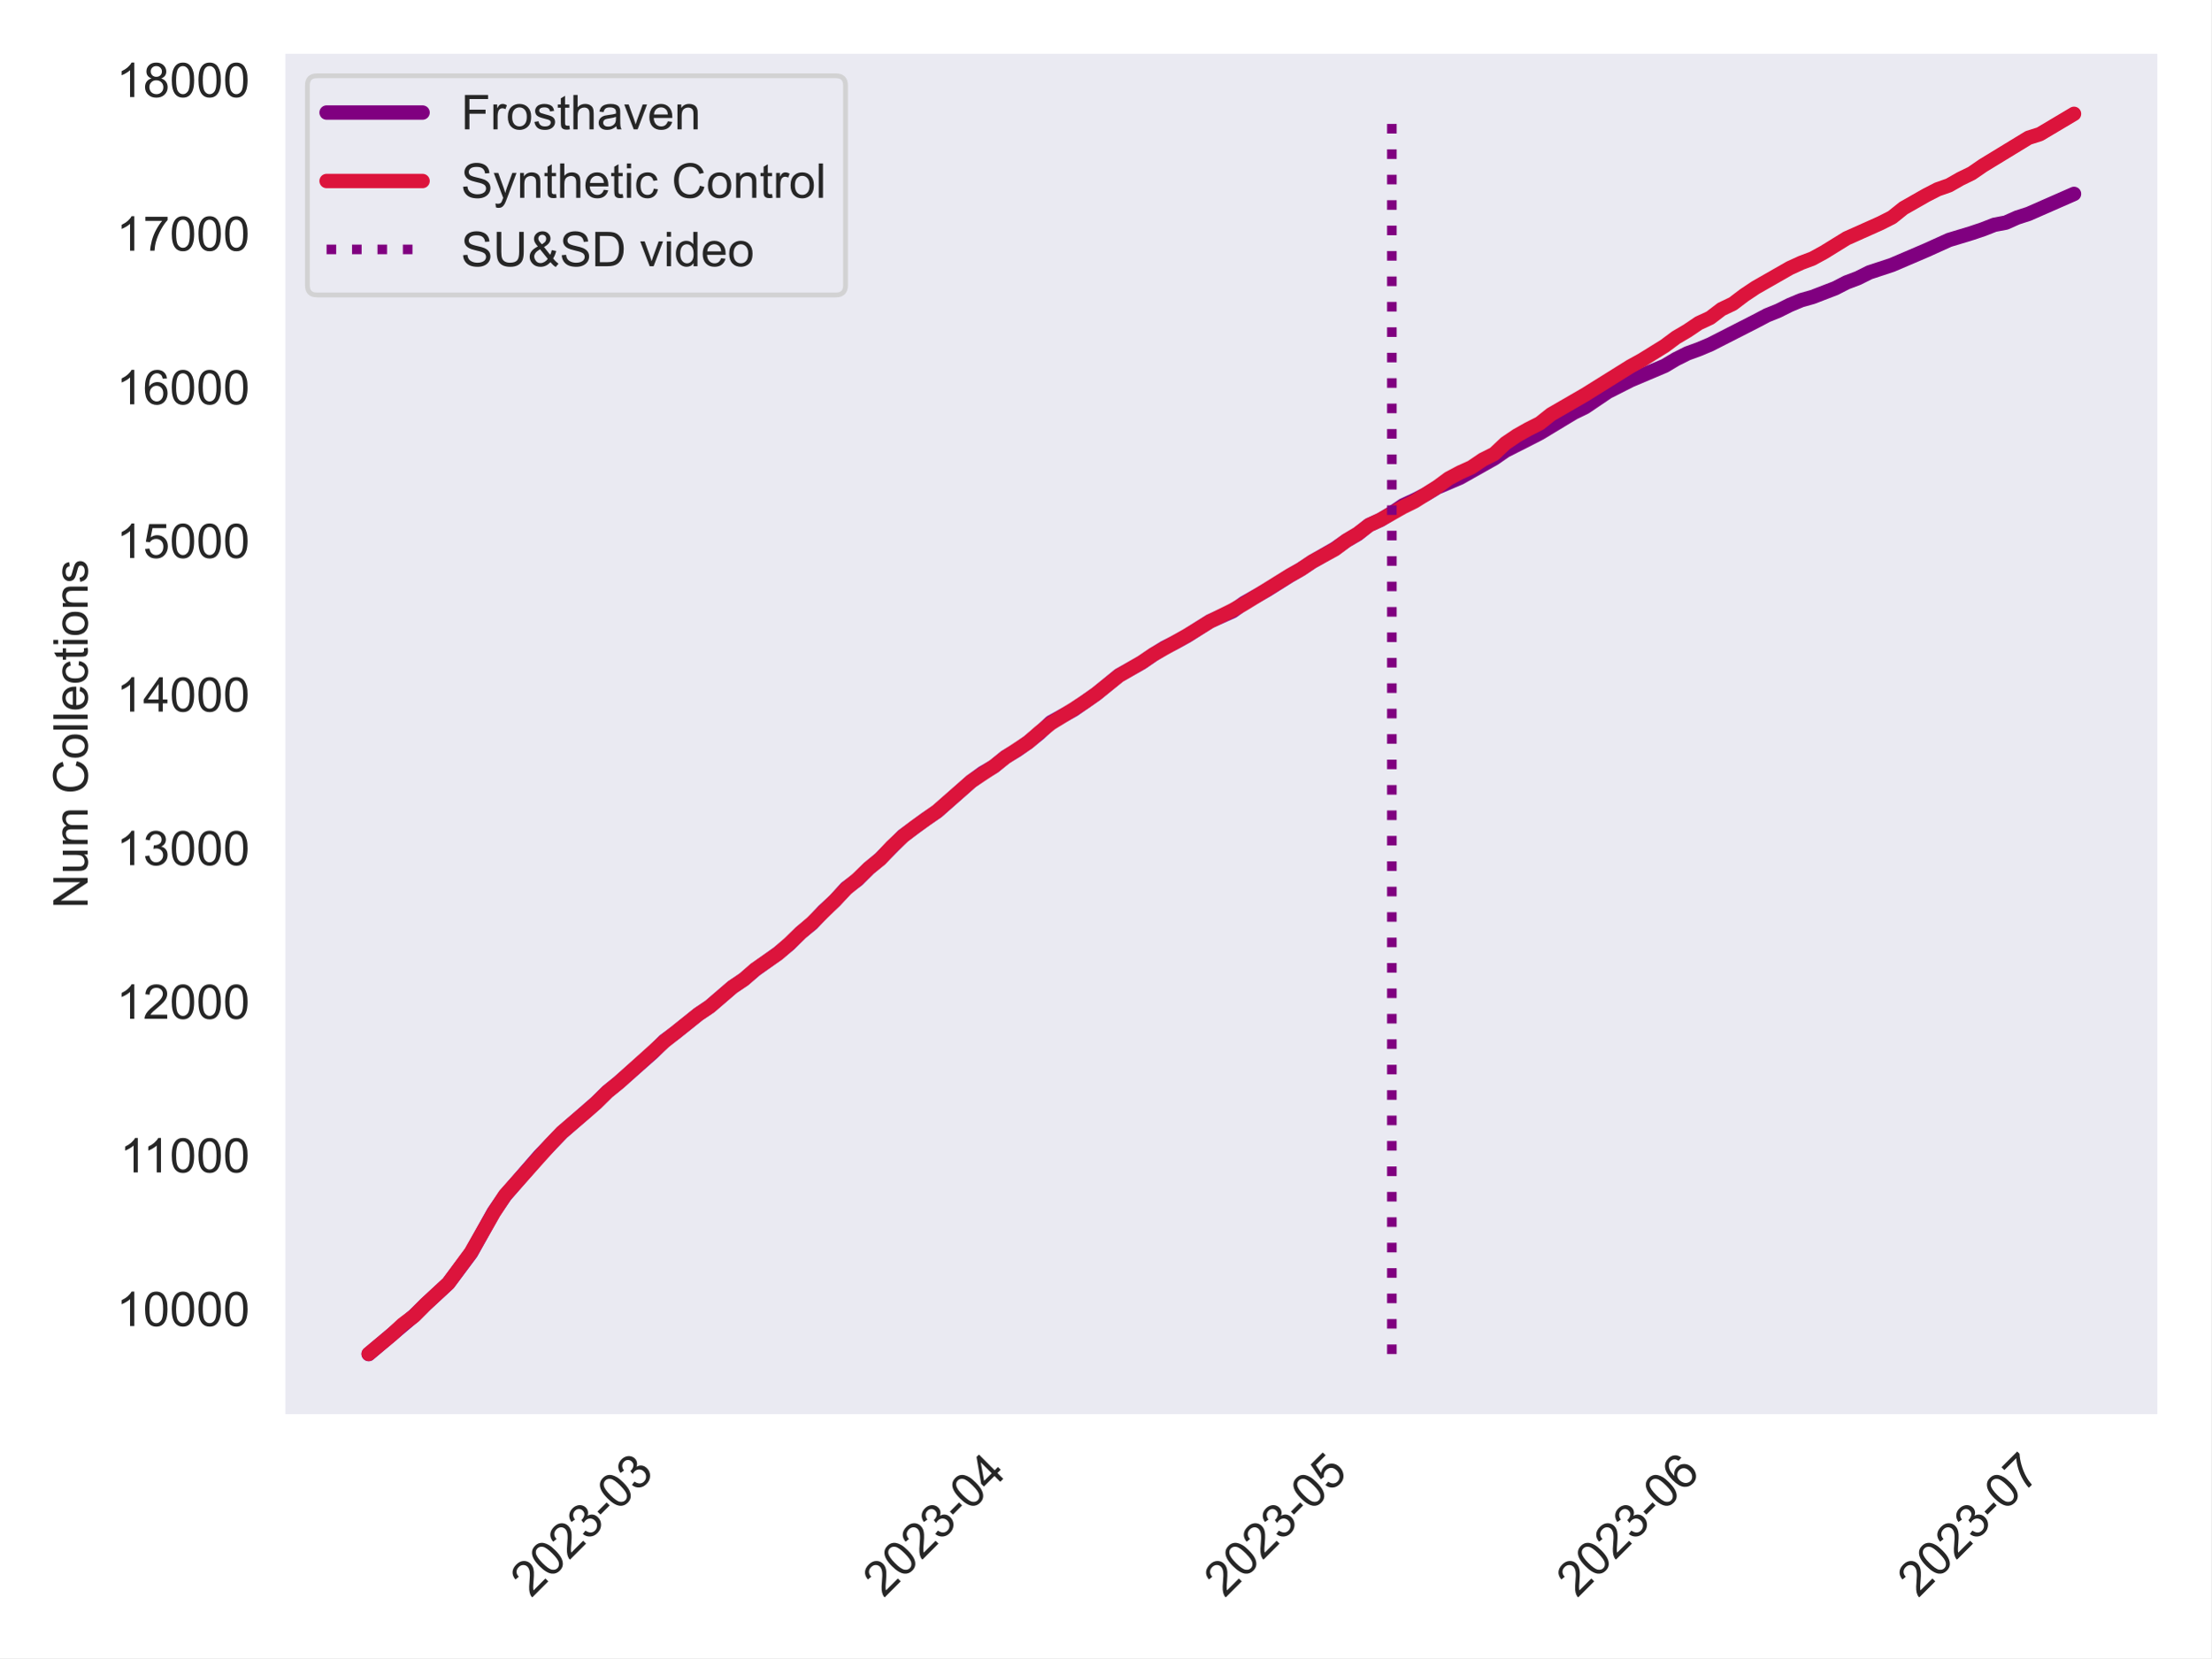
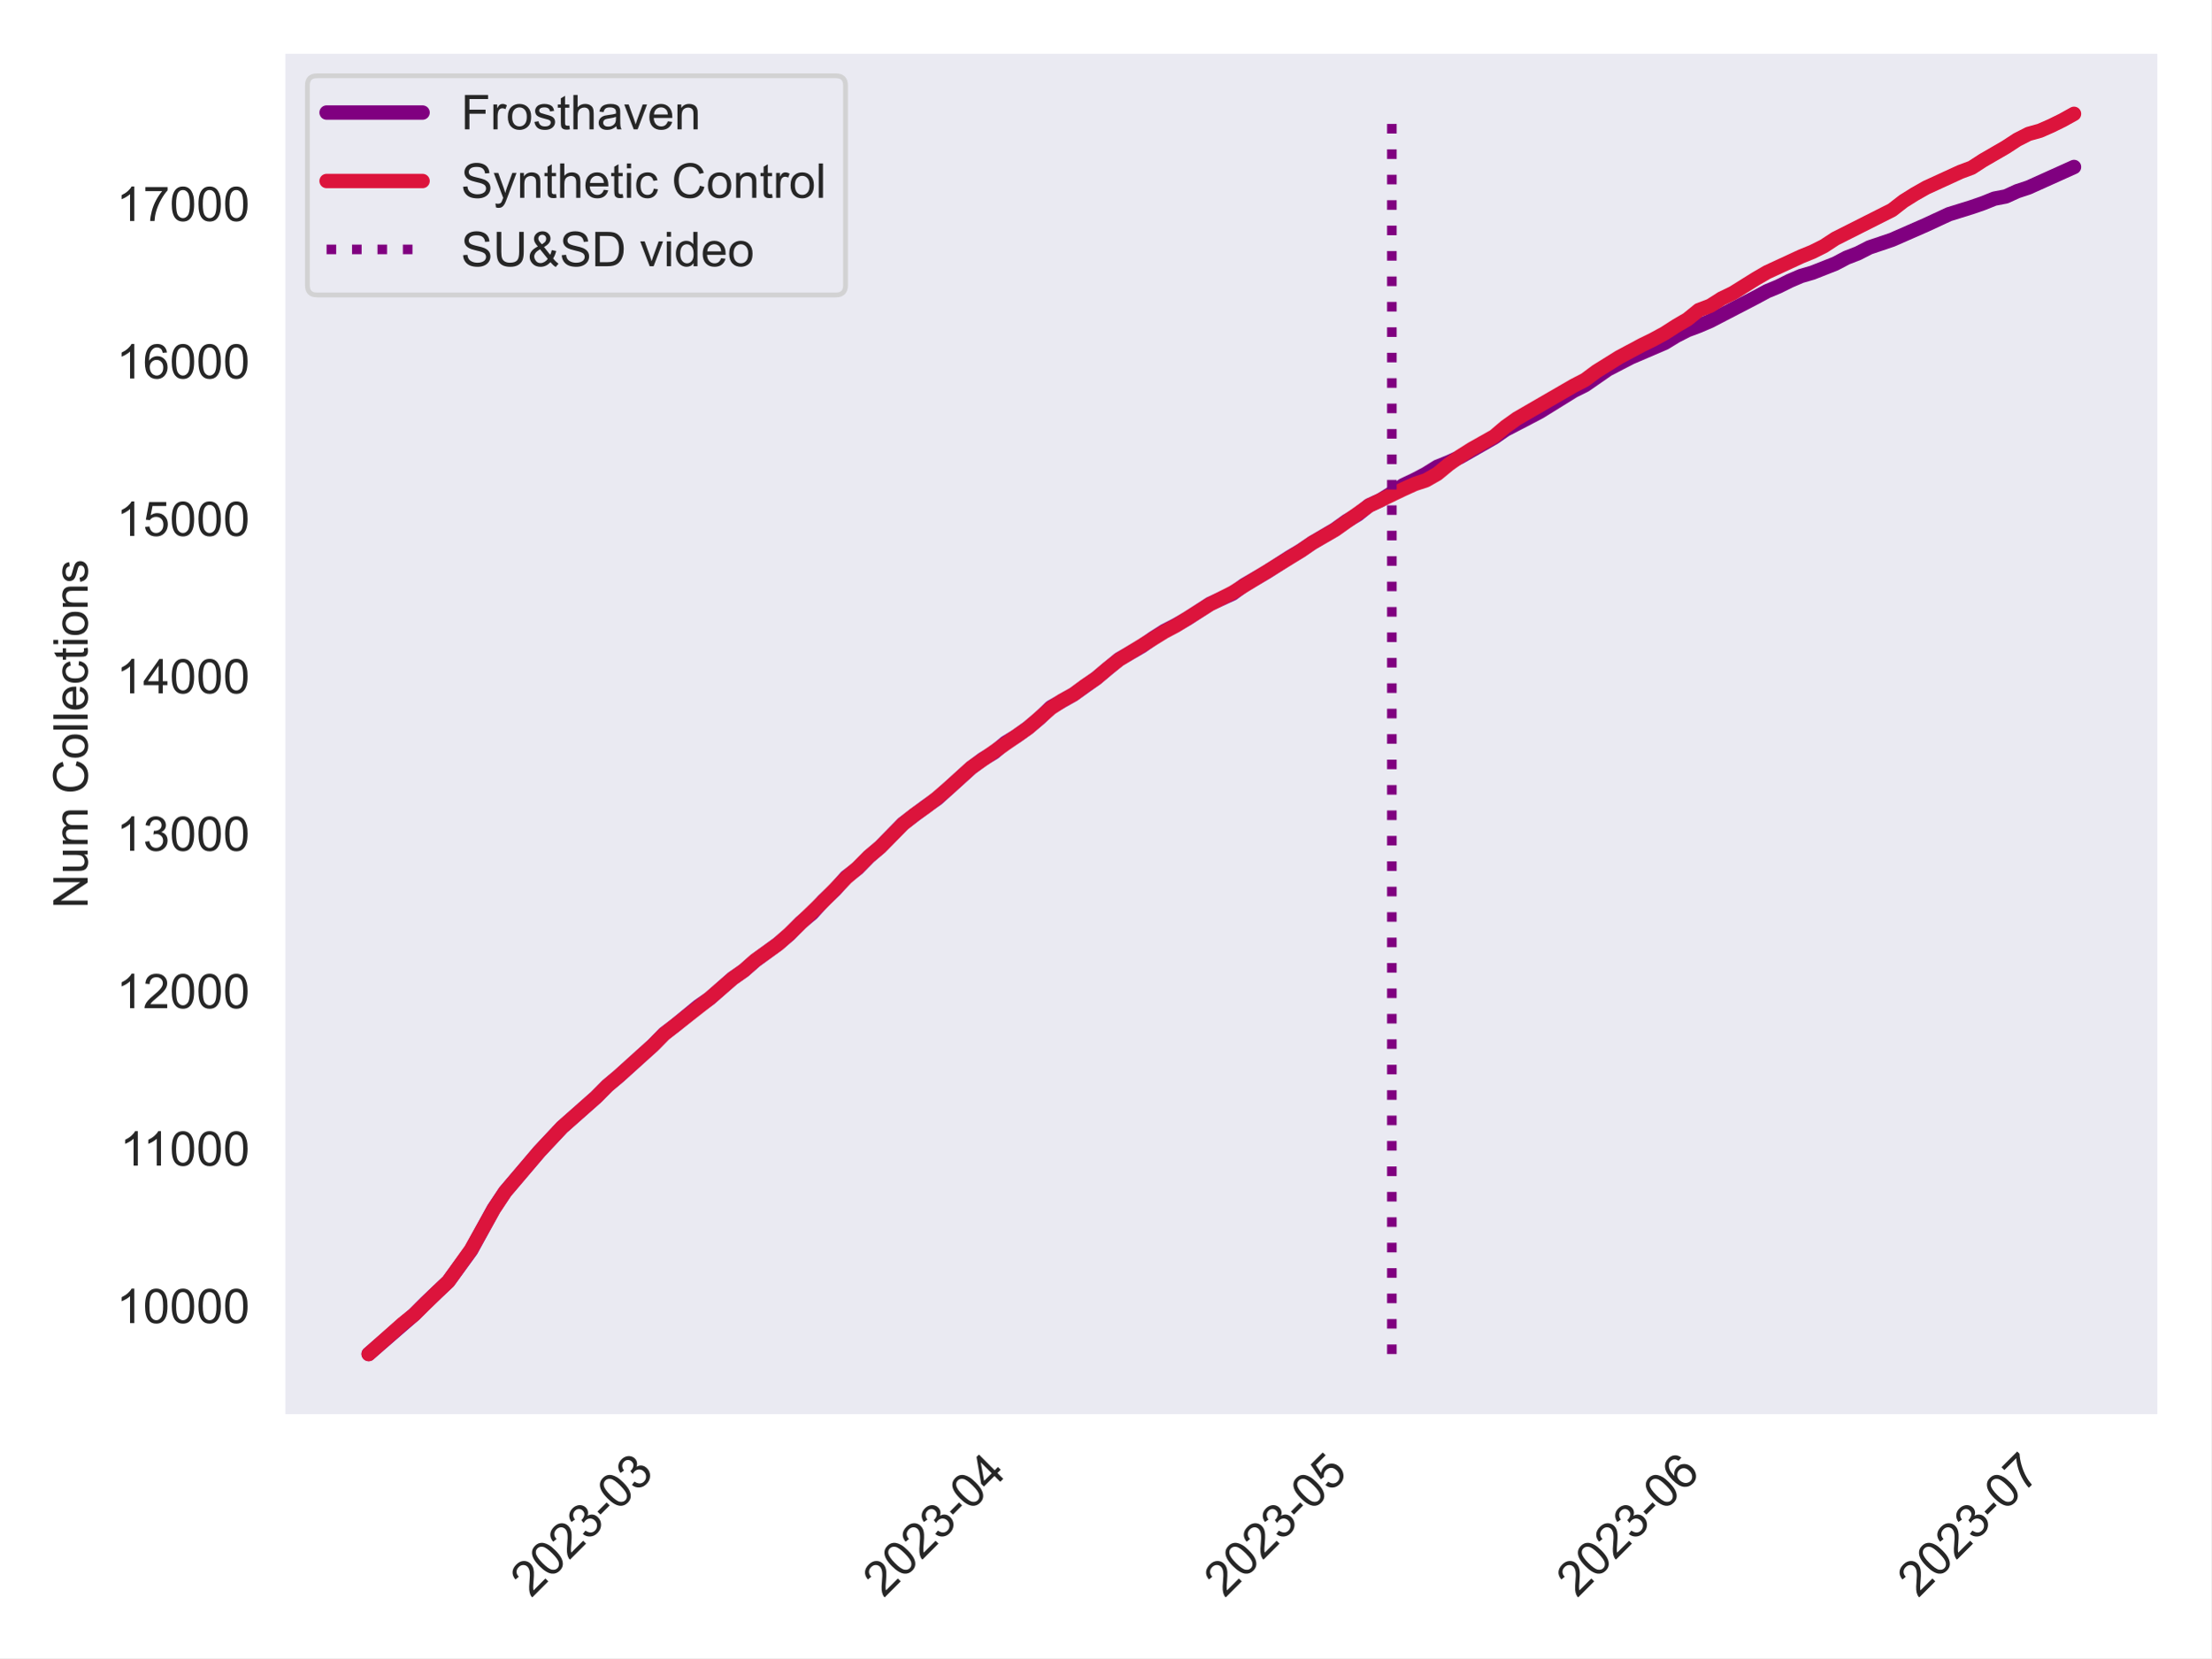
<svg xmlns="http://www.w3.org/2000/svg" xmlns:xlink="http://www.w3.org/1999/xlink" width="460.8pt" height="345.6pt" viewBox="0 0 460.8 345.6" version="1.1">
  <defs>
    <style type="text/css">*{stroke-linejoin: round; stroke-linecap: butt}</style>
  </defs>
  <g id="figure_1">
    <g id="patch_1">
      <path d="M 0 345.6  L 460.8 345.6  L 460.8 0  L 0 0  z " style="fill: #ffffff" />
    </g>
    <g id="axes_1">
      <g id="patch_2">
        <path d="M 59.06 295.153  L 450 295.153  L 450 10.8  L 59.06 10.8  z " style="fill: #eaeaf2" />
      </g>
      <g id="matplotlib.axis_1">
        <g id="xtick_1">
          <g id="text_1">
            <g style="fill: #262626" transform="translate(110.7016 333.1617) rotate(-45) scale(0.1 -0.1)">
              <defs>
                <path id="ArialMT-32" d="M 3222 541  L 3222 0  L 194 0  Q 188 203 259 391  Q 375 700 629 1000  Q 884 1300 1366 1694  Q 2113 2306 2375 2664  Q 2638 3022 2638 3341  Q 2638 3675 2398 3904  Q 2159 4134 1775 4134  Q 1369 4134 1125 3890  Q 881 3647 878 3216  L 300 3275  Q 359 3922 746 4261  Q 1134 4600 1788 4600  Q 2447 4600 2831 4234  Q 3216 3869 3216 3328  Q 3216 3053 3103 2787  Q 2991 2522 2730 2228  Q 2469 1934 1863 1422  Q 1356 997 1212 845  Q 1069 694 975 541  L 3222 541  z " transform="scale(0.015625)" />
                <path id="ArialMT-30" d="M 266 2259  Q 266 3072 433 3567  Q 600 4063 929 4331  Q 1259 4600 1759 4600  Q 2128 4600 2406 4451  Q 2684 4303 2865 4023  Q 3047 3744 3150 3342  Q 3253 2941 3253 2259  Q 3253 1453 3087 958  Q 2922 463 2592 192  Q 2263 -78 1759 -78  Q 1097 -78 719 397  Q 266 969 266 2259  z M 844 2259  Q 844 1131 1108 757  Q 1372 384 1759 384  Q 2147 384 2411 759  Q 2675 1134 2675 2259  Q 2675 3391 2411 3762  Q 2147 4134 1753 4134  Q 1366 4134 1134 3806  Q 844 3388 844 2259  z " transform="scale(0.015625)" />
                <path id="ArialMT-33" d="M 269 1209  L 831 1284  Q 928 806 1161 595  Q 1394 384 1728 384  Q 2125 384 2398 659  Q 2672 934 2672 1341  Q 2672 1728 2419 1979  Q 2166 2231 1775 2231  Q 1616 2231 1378 2169  L 1441 2663  Q 1497 2656 1531 2656  Q 1891 2656 2178 2843  Q 2466 3031 2466 3422  Q 2466 3731 2256 3934  Q 2047 4138 1716 4138  Q 1388 4138 1169 3931  Q 950 3725 888 3313  L 325 3413  Q 428 3978 793 4289  Q 1159 4600 1703 4600  Q 2078 4600 2393 4439  Q 2709 4278 2876 4000  Q 3044 3722 3044 3409  Q 3044 3113 2884 2869  Q 2725 2625 2413 2481  Q 2819 2388 3044 2092  Q 3269 1797 3269 1353  Q 3269 753 2831 336  Q 2394 -81 1725 -81  Q 1122 -81 723 278  Q 325 638 269 1209  z " transform="scale(0.015625)" />
                <path id="ArialMT-2d" d="M 203 1375  L 203 1941  L 1931 1941  L 1931 1375  L 203 1375  z " transform="scale(0.015625)" />
              </defs>
              <use xlink:href="#ArialMT-32" />
              <use xlink:href="#ArialMT-30" x="55.615" />
              <use xlink:href="#ArialMT-32" x="111.23" />
              <use xlink:href="#ArialMT-33" x="166.846" />
              <use xlink:href="#ArialMT-2d" x="222.461" />
              <use xlink:href="#ArialMT-30" x="255.762" />
              <use xlink:href="#ArialMT-33" x="311.377" />
            </g>
          </g>
        </g>
        <g id="xtick_2">
          <g id="text_2">
            <g style="fill: #262626" transform="translate(184.1509 333.1617) rotate(-45) scale(0.1 -0.1)">
              <defs>
                <path id="ArialMT-34" d="M 2069 0  L 2069 1097  L 81 1097  L 81 1613  L 2172 4581  L 2631 4581  L 2631 1613  L 3250 1613  L 3250 1097  L 2631 1097  L 2631 0  L 2069 0  z M 2069 1613  L 2069 3678  L 634 1613  L 2069 1613  z " transform="scale(0.015625)" />
              </defs>
              <use xlink:href="#ArialMT-32" />
              <use xlink:href="#ArialMT-30" x="55.615" />
              <use xlink:href="#ArialMT-32" x="111.23" />
              <use xlink:href="#ArialMT-33" x="166.846" />
              <use xlink:href="#ArialMT-2d" x="222.461" />
              <use xlink:href="#ArialMT-30" x="255.762" />
              <use xlink:href="#ArialMT-34" x="311.377" />
            </g>
          </g>
        </g>
        <g id="xtick_3">
          <g id="text_3">
            <g style="fill: #262626" transform="translate(255.2309 333.1617) rotate(-45) scale(0.1 -0.1)">
              <defs>
                <path id="ArialMT-35" d="M 266 1200  L 856 1250  Q 922 819 1161 601  Q 1400 384 1738 384  Q 2144 384 2425 690  Q 2706 997 2706 1503  Q 2706 1984 2436 2262  Q 2166 2541 1728 2541  Q 1456 2541 1237 2417  Q 1019 2294 894 2097  L 366 2166  L 809 4519  L 3088 4519  L 3088 3981  L 1259 3981  L 1013 2750  Q 1425 3038 1878 3038  Q 2478 3038 2890 2622  Q 3303 2206 3303 1553  Q 3303 931 2941 478  Q 2500 -78 1738 -78  Q 1113 -78 717 272  Q 322 622 266 1200  z " transform="scale(0.015625)" />
              </defs>
              <use xlink:href="#ArialMT-32" />
              <use xlink:href="#ArialMT-30" x="55.615" />
              <use xlink:href="#ArialMT-32" x="111.23" />
              <use xlink:href="#ArialMT-33" x="166.846" />
              <use xlink:href="#ArialMT-2d" x="222.461" />
              <use xlink:href="#ArialMT-30" x="255.762" />
              <use xlink:href="#ArialMT-35" x="311.377" />
            </g>
          </g>
        </g>
        <g id="xtick_4">
          <g id="text_4">
            <g style="fill: #262626" transform="translate(328.6802 333.1617) rotate(-45) scale(0.1 -0.1)">
              <defs>
                <path id="ArialMT-36" d="M 3184 3459  L 2625 3416  Q 2550 3747 2413 3897  Q 2184 4138 1850 4138  Q 1581 4138 1378 3988  Q 1113 3794 959 3422  Q 806 3050 800 2363  Q 1003 2672 1297 2822  Q 1591 2972 1913 2972  Q 2475 2972 2870 2558  Q 3266 2144 3266 1488  Q 3266 1056 3080 686  Q 2894 316 2569 119  Q 2244 -78 1831 -78  Q 1128 -78 684 439  Q 241 956 241 2144  Q 241 3472 731 4075  Q 1159 4600 1884 4600  Q 2425 4600 2770 4297  Q 3116 3994 3184 3459  z M 888 1484  Q 888 1194 1011 928  Q 1134 663 1356 523  Q 1578 384 1822 384  Q 2178 384 2434 671  Q 2691 959 2691 1453  Q 2691 1928 2437 2201  Q 2184 2475 1800 2475  Q 1419 2475 1153 2201  Q 888 1928 888 1484  z " transform="scale(0.015625)" />
              </defs>
              <use xlink:href="#ArialMT-32" />
              <use xlink:href="#ArialMT-30" x="55.615" />
              <use xlink:href="#ArialMT-32" x="111.23" />
              <use xlink:href="#ArialMT-33" x="166.846" />
              <use xlink:href="#ArialMT-2d" x="222.461" />
              <use xlink:href="#ArialMT-30" x="255.762" />
              <use xlink:href="#ArialMT-36" x="311.377" />
            </g>
          </g>
        </g>
        <g id="xtick_5">
          <g id="text_5">
            <g style="fill: #262626" transform="translate(399.7602 333.1617) rotate(-45) scale(0.1 -0.1)">
              <defs>
                <path id="ArialMT-37" d="M 303 3981  L 303 4522  L 3269 4522  L 3269 4084  Q 2831 3619 2401 2847  Q 1972 2075 1738 1259  Q 1569 684 1522 0  L 944 0  Q 953 541 1156 1306  Q 1359 2072 1739 2783  Q 2119 3494 2547 3981  L 303 3981  z " transform="scale(0.015625)" />
              </defs>
              <use xlink:href="#ArialMT-32" />
              <use xlink:href="#ArialMT-30" x="55.615" />
              <use xlink:href="#ArialMT-32" x="111.23" />
              <use xlink:href="#ArialMT-33" x="166.846" />
              <use xlink:href="#ArialMT-2d" x="222.461" />
              <use xlink:href="#ArialMT-30" x="255.762" />
              <use xlink:href="#ArialMT-37" x="311.377" />
            </g>
          </g>
        </g>
      </g>
      <g id="matplotlib.axis_2">
        <g id="ytick_1">
          <g id="text_6">
-             <g style="fill: #262626" transform="translate(24.25531 276.3927) scale(0.1 -0.1)">
+             <g style="fill: #262626" transform="translate(24.25531 275.774) scale(0.1 -0.1)">
              <defs>
                <path id="ArialMT-31" d="M 2384 0  L 1822 0  L 1822 3584  Q 1619 3391 1289 3197  Q 959 3003 697 2906  L 697 3450  Q 1169 3672 1522 3987  Q 1875 4303 2022 4600  L 2384 4600  L 2384 0  z " transform="scale(0.015625)" />
              </defs>
              <use xlink:href="#ArialMT-31" />
              <use xlink:href="#ArialMT-30" x="55.615" />
              <use xlink:href="#ArialMT-30" x="111.23" />
              <use xlink:href="#ArialMT-30" x="166.846" />
              <use xlink:href="#ArialMT-30" x="222.461" />
            </g>
          </g>
        </g>
        <g id="ytick_2">
          <g id="text_7">
-             <g style="fill: #262626" transform="translate(24.99281 244.3724) scale(0.1 -0.1)">
+             <g style="fill: #262626" transform="translate(24.99281 242.9576) scale(0.1 -0.1)">
              <use xlink:href="#ArialMT-31" />
              <use xlink:href="#ArialMT-31" x="48.24" />
              <use xlink:href="#ArialMT-30" x="103.855" />
              <use xlink:href="#ArialMT-30" x="159.471" />
              <use xlink:href="#ArialMT-30" x="215.086" />
            </g>
          </g>
        </g>
        <g id="ytick_3">
          <g id="text_8">
-             <g style="fill: #262626" transform="translate(24.25531 212.3521) scale(0.1 -0.1)">
+             <g style="fill: #262626" transform="translate(24.25531 210.1411) scale(0.1 -0.1)">
              <use xlink:href="#ArialMT-31" />
              <use xlink:href="#ArialMT-32" x="55.615" />
              <use xlink:href="#ArialMT-30" x="111.23" />
              <use xlink:href="#ArialMT-30" x="166.846" />
              <use xlink:href="#ArialMT-30" x="222.461" />
            </g>
          </g>
        </g>
        <g id="ytick_4">
          <g id="text_9">
-             <g style="fill: #262626" transform="translate(24.25531 180.3318) scale(0.1 -0.1)">
+             <g style="fill: #262626" transform="translate(24.25531 177.3247) scale(0.1 -0.1)">
              <use xlink:href="#ArialMT-31" />
              <use xlink:href="#ArialMT-33" x="55.615" />
              <use xlink:href="#ArialMT-30" x="111.23" />
              <use xlink:href="#ArialMT-30" x="166.846" />
              <use xlink:href="#ArialMT-30" x="222.461" />
            </g>
          </g>
        </g>
        <g id="ytick_5">
          <g id="text_10">
-             <g style="fill: #262626" transform="translate(24.25531 148.3115) scale(0.1 -0.1)">
+             <g style="fill: #262626" transform="translate(24.25531 144.5083) scale(0.1 -0.1)">
              <use xlink:href="#ArialMT-31" />
              <use xlink:href="#ArialMT-34" x="55.615" />
              <use xlink:href="#ArialMT-30" x="111.23" />
              <use xlink:href="#ArialMT-30" x="166.846" />
              <use xlink:href="#ArialMT-30" x="222.461" />
            </g>
          </g>
        </g>
        <g id="ytick_6">
          <g id="text_11">
-             <g style="fill: #262626" transform="translate(24.25531 116.2912) scale(0.1 -0.1)">
+             <g style="fill: #262626" transform="translate(24.25531 111.6918) scale(0.1 -0.1)">
              <use xlink:href="#ArialMT-31" />
              <use xlink:href="#ArialMT-35" x="55.615" />
              <use xlink:href="#ArialMT-30" x="111.23" />
              <use xlink:href="#ArialMT-30" x="166.846" />
              <use xlink:href="#ArialMT-30" x="222.461" />
            </g>
          </g>
        </g>
        <g id="ytick_7">
          <g id="text_12">
-             <g style="fill: #262626" transform="translate(24.25531 84.27096) scale(0.1 -0.1)">
+             <g style="fill: #262626" transform="translate(24.25531 78.87538) scale(0.1 -0.1)">
              <use xlink:href="#ArialMT-31" />
              <use xlink:href="#ArialMT-36" x="55.615" />
              <use xlink:href="#ArialMT-30" x="111.23" />
              <use xlink:href="#ArialMT-30" x="166.846" />
              <use xlink:href="#ArialMT-30" x="222.461" />
            </g>
          </g>
        </g>
        <g id="ytick_8">
          <g id="text_13">
-             <g style="fill: #262626" transform="translate(24.25531 52.25067) scale(0.1 -0.1)">
+             <g style="fill: #262626" transform="translate(24.25531 46.05894) scale(0.1 -0.1)">
              <use xlink:href="#ArialMT-31" />
              <use xlink:href="#ArialMT-37" x="55.615" />
              <use xlink:href="#ArialMT-30" x="111.23" />
              <use xlink:href="#ArialMT-30" x="166.846" />
              <use xlink:href="#ArialMT-30" x="222.461" />
            </g>
          </g>
        </g>
-         <g id="ytick_9">
-           <g id="text_14">
-             <g style="fill: #262626" transform="translate(24.25531 20.23038) scale(0.1 -0.1)">
-               <defs>
-                 <path id="ArialMT-38" d="M 1131 2484  Q 781 2613 612 2850  Q 444 3088 444 3419  Q 444 3919 803 4259  Q 1163 4600 1759 4600  Q 2359 4600 2725 4251  Q 3091 3903 3091 3403  Q 3091 3084 2923 2848  Q 2756 2613 2416 2484  Q 2838 2347 3058 2040  Q 3278 1734 3278 1309  Q 3278 722 2862 322  Q 2447 -78 1769 -78  Q 1091 -78 675 323  Q 259 725 259 1325  Q 259 1772 486 2073  Q 713 2375 1131 2484  z M 1019 3438  Q 1019 3113 1228 2906  Q 1438 2700 1772 2700  Q 2097 2700 2305 2904  Q 2513 3109 2513 3406  Q 2513 3716 2298 3927  Q 2084 4138 1766 4138  Q 1444 4138 1231 3931  Q 1019 3725 1019 3438  z M 838 1322  Q 838 1081 952 856  Q 1066 631 1291 507  Q 1516 384 1775 384  Q 2178 384 2440 643  Q 2703 903 2703 1303  Q 2703 1709 2433 1975  Q 2163 2241 1756 2241  Q 1359 2241 1098 1978  Q 838 1716 838 1322  z " transform="scale(0.015625)" />
-               </defs>
-               <use xlink:href="#ArialMT-31" />
-               <use xlink:href="#ArialMT-38" x="55.615" />
-               <use xlink:href="#ArialMT-30" x="111.23" />
-               <use xlink:href="#ArialMT-30" x="166.846" />
-               <use xlink:href="#ArialMT-30" x="222.461" />
-             </g>
-           </g>
-         </g>
-         <g id="text_15">
+         <g id="text_14">
          <g style="fill: #262626" transform="translate(18.26781 189.3764) rotate(-90) scale(0.1 -0.1)">
            <defs>
              <path id="ArialMT-4e" d="M 488 0  L 488 4581  L 1109 4581  L 3516 984  L 3516 4581  L 4097 4581  L 4097 0  L 3475 0  L 1069 3600  L 1069 0  L 488 0  z " transform="scale(0.015625)" />
              <path id="ArialMT-75" d="M 2597 0  L 2597 488  Q 2209 -75 1544 -75  Q 1250 -75 995 37  Q 741 150 617 320  Q 494 491 444 738  Q 409 903 409 1263  L 409 3319  L 972 3319  L 972 1478  Q 972 1038 1006 884  Q 1059 663 1231 536  Q 1403 409 1656 409  Q 1909 409 2131 539  Q 2353 669 2445 892  Q 2538 1116 2538 1541  L 2538 3319  L 3100 3319  L 3100 0  L 2597 0  z " transform="scale(0.015625)" />
              <path id="ArialMT-6d" d="M 422 0  L 422 3319  L 925 3319  L 925 2853  Q 1081 3097 1340 3245  Q 1600 3394 1931 3394  Q 2300 3394 2536 3241  Q 2772 3088 2869 2813  Q 3263 3394 3894 3394  Q 4388 3394 4653 3120  Q 4919 2847 4919 2278  L 4919 0  L 4359 0  L 4359 2091  Q 4359 2428 4304 2576  Q 4250 2725 4106 2815  Q 3963 2906 3769 2906  Q 3419 2906 3187 2673  Q 2956 2441 2956 1928  L 2956 0  L 2394 0  L 2394 2156  Q 2394 2531 2256 2718  Q 2119 2906 1806 2906  Q 1569 2906 1367 2781  Q 1166 2656 1075 2415  Q 984 2175 984 1722  L 984 0  L 422 0  z " transform="scale(0.015625)" />
              <path id="ArialMT-20" transform="scale(0.015625)" />
              <path id="ArialMT-43" d="M 3763 1606  L 4369 1453  Q 4178 706 3683 314  Q 3188 -78 2472 -78  Q 1731 -78 1267 223  Q 803 525 561 1097  Q 319 1669 319 2325  Q 319 3041 592 3573  Q 866 4106 1370 4382  Q 1875 4659 2481 4659  Q 3169 4659 3637 4309  Q 4106 3959 4291 3325  L 3694 3184  Q 3534 3684 3231 3912  Q 2928 4141 2469 4141  Q 1941 4141 1586 3887  Q 1231 3634 1087 3207  Q 944 2781 944 2328  Q 944 1744 1114 1308  Q 1284 872 1643 656  Q 2003 441 2422 441  Q 2931 441 3284 734  Q 3638 1028 3763 1606  z " transform="scale(0.015625)" />
              <path id="ArialMT-6f" d="M 213 1659  Q 213 2581 725 3025  Q 1153 3394 1769 3394  Q 2453 3394 2887 2945  Q 3322 2497 3322 1706  Q 3322 1066 3130 698  Q 2938 331 2570 128  Q 2203 -75 1769 -75  Q 1072 -75 642 372  Q 213 819 213 1659  z M 791 1659  Q 791 1022 1069 705  Q 1347 388 1769 388  Q 2188 388 2466 706  Q 2744 1025 2744 1678  Q 2744 2294 2464 2611  Q 2184 2928 1769 2928  Q 1347 2928 1069 2612  Q 791 2297 791 1659  z " transform="scale(0.015625)" />
              <path id="ArialMT-6c" d="M 409 0  L 409 4581  L 972 4581  L 972 0  L 409 0  z " transform="scale(0.015625)" />
              <path id="ArialMT-65" d="M 2694 1069  L 3275 997  Q 3138 488 2766 206  Q 2394 -75 1816 -75  Q 1088 -75 661 373  Q 234 822 234 1631  Q 234 2469 665 2931  Q 1097 3394 1784 3394  Q 2450 3394 2872 2941  Q 3294 2488 3294 1666  Q 3294 1616 3291 1516  L 816 1516  Q 847 969 1125 678  Q 1403 388 1819 388  Q 2128 388 2347 550  Q 2566 713 2694 1069  z M 847 1978  L 2700 1978  Q 2663 2397 2488 2606  Q 2219 2931 1791 2931  Q 1403 2931 1139 2672  Q 875 2413 847 1978  z " transform="scale(0.015625)" />
              <path id="ArialMT-63" d="M 2588 1216  L 3141 1144  Q 3050 572 2676 248  Q 2303 -75 1759 -75  Q 1078 -75 664 370  Q 250 816 250 1647  Q 250 2184 428 2587  Q 606 2991 970 3192  Q 1334 3394 1763 3394  Q 2303 3394 2647 3120  Q 2991 2847 3088 2344  L 2541 2259  Q 2463 2594 2264 2762  Q 2066 2931 1784 2931  Q 1359 2931 1093 2626  Q 828 2322 828 1663  Q 828 994 1084 691  Q 1341 388 1753 388  Q 2084 388 2306 591  Q 2528 794 2588 1216  z " transform="scale(0.015625)" />
              <path id="ArialMT-74" d="M 1650 503  L 1731 6  Q 1494 -44 1306 -44  Q 1000 -44 831 53  Q 663 150 594 308  Q 525 466 525 972  L 525 2881  L 113 2881  L 113 3319  L 525 3319  L 525 4141  L 1084 4478  L 1084 3319  L 1650 3319  L 1650 2881  L 1084 2881  L 1084 941  Q 1084 700 1114 631  Q 1144 563 1211 522  Q 1278 481 1403 481  Q 1497 481 1650 503  z " transform="scale(0.015625)" />
              <path id="ArialMT-69" d="M 425 3934  L 425 4581  L 988 4581  L 988 3934  L 425 3934  z M 425 0  L 425 3319  L 988 3319  L 988 0  L 425 0  z " transform="scale(0.015625)" />
              <path id="ArialMT-6e" d="M 422 0  L 422 3319  L 928 3319  L 928 2847  Q 1294 3394 1984 3394  Q 2284 3394 2536 3286  Q 2788 3178 2913 3003  Q 3038 2828 3088 2588  Q 3119 2431 3119 2041  L 3119 0  L 2556 0  L 2556 2019  Q 2556 2363 2490 2533  Q 2425 2703 2258 2804  Q 2091 2906 1866 2906  Q 1506 2906 1245 2678  Q 984 2450 984 1813  L 984 0  L 422 0  z " transform="scale(0.015625)" />
              <path id="ArialMT-73" d="M 197 991  L 753 1078  Q 800 744 1014 566  Q 1228 388 1613 388  Q 2000 388 2187 545  Q 2375 703 2375 916  Q 2375 1106 2209 1216  Q 2094 1291 1634 1406  Q 1016 1563 777 1677  Q 538 1791 414 1992  Q 291 2194 291 2438  Q 291 2659 392 2848  Q 494 3038 669 3163  Q 800 3259 1026 3326  Q 1253 3394 1513 3394  Q 1903 3394 2198 3281  Q 2494 3169 2634 2976  Q 2775 2784 2828 2463  L 2278 2388  Q 2241 2644 2061 2787  Q 1881 2931 1553 2931  Q 1166 2931 1000 2803  Q 834 2675 834 2503  Q 834 2394 903 2306  Q 972 2216 1119 2156  Q 1203 2125 1616 2013  Q 2213 1853 2448 1751  Q 2684 1650 2818 1456  Q 2953 1263 2953 975  Q 2953 694 2789 445  Q 2625 197 2315 61  Q 2006 -75 1616 -75  Q 969 -75 630 194  Q 291 463 197 991  z " transform="scale(0.015625)" />
            </defs>
            <use xlink:href="#ArialMT-4e" />
            <use xlink:href="#ArialMT-75" x="72.217" />
            <use xlink:href="#ArialMT-6d" x="127.832" />
            <use xlink:href="#ArialMT-20" x="211.133" />
            <use xlink:href="#ArialMT-43" x="238.916" />
            <use xlink:href="#ArialMT-6f" x="311.133" />
            <use xlink:href="#ArialMT-6c" x="366.748" />
            <use xlink:href="#ArialMT-6c" x="388.965" />
            <use xlink:href="#ArialMT-65" x="411.182" />
            <use xlink:href="#ArialMT-63" x="466.797" />
            <use xlink:href="#ArialMT-74" x="516.797" />
            <use xlink:href="#ArialMT-69" x="544.58" />
            <use xlink:href="#ArialMT-6f" x="566.797" />
            <use xlink:href="#ArialMT-6e" x="622.412" />
            <use xlink:href="#ArialMT-73" x="678.027" />
          </g>
        </g>
      </g>
      <g id="PolyCollection_1" />
      <g id="PolyCollection_2" />
      <g id="line2d_1">
-         <path d="M 76.83 282.228  L 86.307 274.223  L 88.677 271.885  L 93.415 267.498  L 98.154 261.158  L 102.893 252.641  L 105.262 249.183  L 112.37 240.986  L 117.109 236.054  L 124.217 229.875  L 126.586 227.537  L 128.955 225.616  L 136.063 219.34  L 138.433 216.97  L 140.802 215.209  L 145.541 211.399  L 147.91 209.798  L 152.649 205.731  L 155.018 204.13  L 157.387 202.113  L 162.126 198.719  L 164.495 196.766  L 166.865 194.396  L 169.234 192.475  L 171.603 189.913  L 173.973 187.736  L 176.342 185.11  L 178.711 183.349  L 181.081 180.98  L 183.45 178.994  L 188.189 174.223  L 192.927 170.733  L 195.297 169.132  L 202.405 162.856  L 204.774 161.127  L 207.143 159.75  L 209.513 157.797  L 211.882 156.388  L 214.251 154.723  L 216.621 152.802  L 218.99 150.56  L 223.729 147.935  L 228.467 144.637  L 233.206 140.762  L 237.945 138.104  L 240.314 136.471  L 242.683 134.998  L 245.053 133.814  L 247.422 132.501  L 252.161 129.491  L 256.899 127.378  L 259.269 125.681  L 264.007 122.991  L 268.746 120.013  L 271.115 118.636  L 273.485 117.067  L 278.223 114.345  L 280.593 112.68  L 282.962 111.303  L 285.331 109.414  L 287.701 108.358  L 290.07 106.917  L 292.439 105.316  L 294.809 104.227  L 297.178 103.01  L 299.547 101.569  L 304.286 99.552  L 311.394 95.549  L 313.763 93.916  L 318.502 91.515  L 320.871 90.298  L 327.979 86.007  L 330.349 84.855  L 335.087 81.653  L 339.826 79.251  L 346.934 76.241  L 349.303 74.832  L 351.673 73.648  L 354.042 72.783  L 356.411 71.79  L 365.889 66.955  L 368.258 65.707  L 370.627 64.746  L 372.997 63.561  L 375.366 62.569  L 377.735 61.896  L 382.474 60.071  L 384.843 58.854  L 387.213 57.958  L 389.582 56.773  L 394.321 55.204  L 401.429 52.162  L 406.167 50.017  L 410.906 48.576  L 413.275 47.775  L 415.645 46.847  L 418.014 46.398  L 420.383 45.342  L 422.753 44.573  L 432.23 40.411  L 432.23 40.411  " clip-path="url(#p78a5320e31)" style="fill: none; stroke: #800080; stroke-width: 3; stroke-linecap: round" />
+         <path d="M 76.83 282.204  L 86.307 274  L 88.677 271.604  L 93.415 267.109  L 98.154 260.611  L 102.893 251.947  L 105.262 248.403  L 112.37 240.035  L 117.109 234.981  L 124.217 228.681  L 126.586 226.285  L 128.955 224.316  L 136.063 217.884  L 138.433 215.455  L 140.802 213.651  L 145.541 209.745  L 147.91 208.105  L 152.649 203.937  L 155.018 202.296  L 157.387 200.229  L 162.126 196.75  L 164.495 194.748  L 166.865 192.32  L 169.234 190.351  L 171.603 187.726  L 173.973 185.494  L 176.342 182.803  L 178.711 180.998  L 181.081 178.57  L 183.45 176.535  L 188.189 171.678  L 192.927 168.101  L 195.297 166.461  L 202.405 160.029  L 204.774 158.256  L 207.143 156.845  L 209.513 154.844  L 211.882 153.4  L 214.251 151.693  L 216.621 149.724  L 218.99 147.427  L 223.729 144.736  L 228.467 141.356  L 233.206 137.418  L 237.945 134.694  L 240.314 133.021  L 242.683 131.511  L 245.053 130.297  L 247.422 128.951  L 252.161 125.867  L 256.899 123.701  L 259.269 121.961  L 264.007 119.205  L 268.746 116.153  L 271.115 114.742  L 273.485 113.134  L 278.223 110.344  L 280.593 108.638  L 282.962 107.227  L 285.331 105.324  L 287.701 104.241  L 290.07 102.764  L 292.439 101.123  L 294.809 100.007  L 297.178 98.76  L 299.547 97.283  L 301.917 96.332  L 304.286 95.249  L 311.394 91.18  L 313.763 89.539  L 318.502 87.078  L 320.871 85.831  L 327.979 81.433  L 330.349 80.252  L 335.087 76.97  L 339.826 74.509  L 346.934 71.457  L 349.303 70.013  L 351.673 68.799  L 354.042 67.913  L 356.411 66.895  L 365.889 61.973  L 368.258 60.693  L 370.627 59.709  L 372.997 58.527  L 375.366 57.51  L 377.735 56.821  L 382.474 54.95  L 384.843 53.703  L 387.213 52.784  L 389.582 51.57  L 394.321 49.962  L 401.429 46.845  L 406.167 44.646  L 410.906 43.169  L 413.275 42.349  L 415.645 41.397  L 418.014 40.938  L 420.383 39.855  L 422.753 39.067  L 432.23 34.801  L 432.23 34.801  " clip-path="url(#pbe8c64e409)" style="fill: none; stroke: #800080; stroke-width: 3; stroke-linecap: round" />
      </g>
      <g id="line2d_2">
-         <path d="M 76.83 282.183  L 81.569 278.255  L 83.938 276.041  L 86.307 274.28  L 88.677 271.87  L 93.415 267.48  L 98.154 261.039  L 102.893 252.749  L 105.262 249.101  L 114.739 238.498  L 117.109 236.017  L 121.847 231.977  L 124.217 229.895  L 126.586 227.559  L 128.955 225.637  L 138.433 217.074  L 145.541 211.401  L 147.91 209.815  L 152.649 205.73  L 155.018 204.144  L 157.387 202.046  L 162.126 198.773  L 164.495 196.684  L 166.865 194.412  L 169.234 192.359  L 173.973 187.716  L 176.342 185.231  L 178.711 183.24  L 181.081 180.944  L 183.45 179.06  L 185.819 176.481  L 188.189 174.288  L 190.558 172.441  L 195.297 169.078  L 202.405 162.848  L 207.143 159.715  L 209.513 157.849  L 214.251 154.737  L 216.621 152.65  L 218.99 150.767  L 223.729 147.826  L 226.098 146.294  L 228.467 144.613  L 233.206 140.816  L 237.945 138.048  L 240.314 136.443  L 247.422 132.436  L 252.161 129.526  L 256.899 127.176  L 259.269 125.842  L 268.746 119.965  L 271.115 118.65  L 273.485 117.047  L 278.223 114.465  L 280.593 112.661  L 282.962 111.235  L 285.331 109.45  L 287.701 108.325  L 292.439 105.657  L 294.809 104.49  L 299.547 101.476  L 301.917 99.725  L 304.286 98.466  L 306.655 97.397  L 309.025 95.791  L 311.394 94.607  L 313.763 92.376  L 316.133 90.775  L 318.502 89.439  L 320.871 88.246  L 323.241 86.362  L 330.349 82.252  L 339.826 76.336  L 342.195 75.034  L 346.934 72.096  L 349.303 70.332  L 351.673 68.936  L 354.042 67.337  L 356.411 66.238  L 358.781 64.432  L 361.15 63.302  L 363.519 61.508  L 365.889 59.928  L 372.997 55.868  L 375.366 54.781  L 377.735 53.886  L 380.105 52.591  L 384.843 49.666  L 389.582 47.55  L 391.951 46.487  L 394.321 45.283  L 396.69 43.38  L 401.429 40.681  L 403.798 39.461  L 406.167 38.628  L 408.537 37.277  L 410.906 36.12  L 413.275 34.49  L 422.753 28.711  L 425.122 27.953  L 432.23 23.725  L 432.23 23.725  " clip-path="url(#p78a5320e31)" style="fill: none; stroke: #dc143c; stroke-width: 3; stroke-linecap: round" />
+         <path d="M 76.83 282.228  L 83.938 275.899  L 86.307 274.003  L 91.046 269.355  L 93.415 267.121  L 98.154 260.481  L 102.893 252.017  L 105.262 248.414  L 112.37 240.039  L 117.109 234.967  L 124.217 228.689  L 126.586 226.311  L 128.955 224.296  L 133.694 220.02  L 136.063 217.9  L 138.433 215.509  L 147.91 208.082  L 152.649 203.974  L 155.018 202.288  L 157.387 200.173  L 162.126 196.794  L 164.495 194.675  L 171.603 187.809  L 176.342 182.954  L 178.711 180.9  L 181.081 178.516  L 183.45 176.552  L 188.189 171.745  L 190.558 169.834  L 192.927 168.193  L 195.297 166.33  L 197.666 164.299  L 202.405 159.993  L 214.251 151.728  L 218.99 147.593  L 221.359 146.026  L 223.729 144.729  L 226.098 142.958  L 228.467 141.376  L 230.837 139.342  L 233.206 137.489  L 242.683 131.65  L 245.053 130.393  L 252.161 125.931  L 256.899 123.52  L 271.115 114.79  L 273.485 113.148  L 278.223 110.424  L 285.331 105.38  L 292.439 101.962  L 294.809 100.888  L 297.178 100.1  L 299.547 98.748  L 301.917 96.791  L 304.286 95.118  L 306.655 93.614  L 311.394 90.943  L 313.763 88.932  L 316.133 87.242  L 327.979 80.384  L 330.349 79.156  L 332.718 77.393  L 337.457 74.442  L 342.195 71.91  L 344.565 70.749  L 346.934 69.457  L 349.303 67.933  L 351.673 66.549  L 354.042 64.629  L 356.411 63.731  L 358.781 62.221  L 361.15 61.076  L 365.889 58.116  L 368.258 56.736  L 375.366 53.447  L 377.735 52.48  L 380.105 51.296  L 382.474 49.743  L 394.321 43.764  L 396.69 41.923  L 399.059 40.439  L 401.429 39.095  L 408.537 35.834  L 410.906 34.948  L 413.275 33.413  L 418.014 30.67  L 420.383 29.121  L 422.753 27.912  L 425.122 27.248  L 427.491 26.209  L 429.861 25.042  L 432.23 23.725  L 432.23 23.725  " clip-path="url(#pbe8c64e409)" style="fill: none; stroke: #dc143c; stroke-width: 3; stroke-linecap: round" />
      </g>
      <g id="LineCollection_1">
-         <path d="M 290.07 282.228  L 290.07 23.725  " clip-path="url(#p78a5320e31)" style="fill: none; stroke-dasharray: 2,3.3; stroke-dashoffset: 0; stroke: #800080; stroke-width: 2" />
+         <path d="M 290.07 282.228  L 290.07 23.725  " clip-path="url(#pbe8c64e409)" style="fill: none; stroke-dasharray: 2,3.3; stroke-dashoffset: 0; stroke: #800080; stroke-width: 2" />
      </g>
      <g id="patch_3">
        <path d="M 59.06 295.153  L 59.06 10.8  " style="fill: none; stroke: #ffffff; stroke-width: 0.8; stroke-linejoin: miter; stroke-linecap: square" />
      </g>
      <g id="patch_4">
        <path d="M 450 295.153  L 450 10.8  " style="fill: none; stroke: #ffffff; stroke-width: 0.8; stroke-linejoin: miter; stroke-linecap: square" />
      </g>
      <g id="patch_5">
        <path d="M 59.06 295.153  L 450 295.153  " style="fill: none; stroke: #ffffff; stroke-width: 0.8; stroke-linejoin: miter; stroke-linecap: square" />
      </g>
      <g id="patch_6">
        <path d="M 59.06 10.8  L 450 10.8  " style="fill: none; stroke: #ffffff; stroke-width: 0.8; stroke-linejoin: miter; stroke-linecap: square" />
      </g>
      <g id="legend_1">
        <g id="patch_7">
          <path d="M 66.06 61.475  L 174.204 61.475  Q 176.204 61.475 176.204 59.475  L 176.204 17.8  Q 176.204 15.8 174.204 15.8  L 66.06 15.8  Q 64.06 15.8 64.06 17.8  L 64.06 59.475  Q 64.06 61.475 66.06 61.475  z " style="fill: #eaeaf2; opacity: 0.8; stroke: #cccccc; stroke-linejoin: miter" />
        </g>
        <g id="line2d_3">
          <path d="M 68.06 23.458  L 78.06 23.458  L 88.06 23.458  " style="fill: none; stroke: #800080; stroke-width: 3; stroke-linecap: round" />
        </g>
-         <g id="text_16">
+         <g id="text_15">
          <g style="fill: #262626" transform="translate(96.06 26.95781) scale(0.1 -0.1)">
            <defs>
              <path id="ArialMT-46" d="M 525 0  L 525 4581  L 3616 4581  L 3616 4041  L 1131 4041  L 1131 2622  L 3281 2622  L 3281 2081  L 1131 2081  L 1131 0  L 525 0  z " transform="scale(0.015625)" />
              <path id="ArialMT-72" d="M 416 0  L 416 3319  L 922 3319  L 922 2816  Q 1116 3169 1280 3281  Q 1444 3394 1641 3394  Q 1925 3394 2219 3213  L 2025 2691  Q 1819 2813 1613 2813  Q 1428 2813 1281 2702  Q 1134 2591 1072 2394  Q 978 2094 978 1738  L 978 0  L 416 0  z " transform="scale(0.015625)" />
              <path id="ArialMT-68" d="M 422 0  L 422 4581  L 984 4581  L 984 2938  Q 1378 3394 1978 3394  Q 2347 3394 2619 3248  Q 2891 3103 3008 2847  Q 3125 2591 3125 2103  L 3125 0  L 2563 0  L 2563 2103  Q 2563 2525 2380 2717  Q 2197 2909 1863 2909  Q 1613 2909 1392 2779  Q 1172 2650 1078 2428  Q 984 2206 984 1816  L 984 0  L 422 0  z " transform="scale(0.015625)" />
              <path id="ArialMT-61" d="M 2588 409  Q 2275 144 1986 34  Q 1697 -75 1366 -75  Q 819 -75 525 192  Q 231 459 231 875  Q 231 1119 342 1320  Q 453 1522 633 1644  Q 813 1766 1038 1828  Q 1203 1872 1538 1913  Q 2219 1994 2541 2106  Q 2544 2222 2544 2253  Q 2544 2597 2384 2738  Q 2169 2928 1744 2928  Q 1347 2928 1158 2789  Q 969 2650 878 2297  L 328 2372  Q 403 2725 575 2942  Q 747 3159 1072 3276  Q 1397 3394 1825 3394  Q 2250 3394 2515 3294  Q 2781 3194 2906 3042  Q 3031 2891 3081 2659  Q 3109 2516 3109 2141  L 3109 1391  Q 3109 606 3145 398  Q 3181 191 3288 0  L 2700 0  Q 2613 175 2588 409  z M 2541 1666  Q 2234 1541 1622 1453  Q 1275 1403 1131 1340  Q 988 1278 909 1158  Q 831 1038 831 891  Q 831 666 1001 516  Q 1172 366 1500 366  Q 1825 366 2078 508  Q 2331 650 2450 897  Q 2541 1088 2541 1459  L 2541 1666  z " transform="scale(0.015625)" />
              <path id="ArialMT-76" d="M 1344 0  L 81 3319  L 675 3319  L 1388 1331  Q 1503 1009 1600 663  Q 1675 925 1809 1294  L 2547 3319  L 3125 3319  L 1869 0  L 1344 0  z " transform="scale(0.015625)" />
            </defs>
            <use xlink:href="#ArialMT-46" />
            <use xlink:href="#ArialMT-72" x="61.084" />
            <use xlink:href="#ArialMT-6f" x="94.385" />
            <use xlink:href="#ArialMT-73" x="150" />
            <use xlink:href="#ArialMT-74" x="200" />
            <use xlink:href="#ArialMT-68" x="227.783" />
            <use xlink:href="#ArialMT-61" x="283.398" />
            <use xlink:href="#ArialMT-76" x="339.014" />
            <use xlink:href="#ArialMT-65" x="389.014" />
            <use xlink:href="#ArialMT-6e" x="444.629" />
          </g>
        </g>
        <g id="line2d_4">
          <path d="M 68.06 37.725  L 78.06 37.725  L 88.06 37.725  " style="fill: none; stroke: #dc143c; stroke-width: 3; stroke-linecap: round" />
        </g>
-         <g id="text_17">
+         <g id="text_16">
          <g style="fill: #262626" transform="translate(96.06 41.225) scale(0.1 -0.1)">
            <defs>
              <path id="ArialMT-53" d="M 288 1472  L 859 1522  Q 900 1178 1048 958  Q 1197 738 1509 602  Q 1822 466 2213 466  Q 2559 466 2825 569  Q 3091 672 3220 851  Q 3350 1031 3350 1244  Q 3350 1459 3225 1620  Q 3100 1781 2813 1891  Q 2628 1963 1997 2114  Q 1366 2266 1113 2400  Q 784 2572 623 2826  Q 463 3081 463 3397  Q 463 3744 659 4045  Q 856 4347 1234 4503  Q 1613 4659 2075 4659  Q 2584 4659 2973 4495  Q 3363 4331 3572 4012  Q 3781 3694 3797 3291  L 3216 3247  Q 3169 3681 2898 3903  Q 2628 4125 2100 4125  Q 1550 4125 1298 3923  Q 1047 3722 1047 3438  Q 1047 3191 1225 3031  Q 1400 2872 2139 2705  Q 2878 2538 3153 2413  Q 3553 2228 3743 1945  Q 3934 1663 3934 1294  Q 3934 928 3725 604  Q 3516 281 3123 101  Q 2731 -78 2241 -78  Q 1619 -78 1198 103  Q 778 284 539 648  Q 300 1013 288 1472  z " transform="scale(0.015625)" />
              <path id="ArialMT-79" d="M 397 -1278  L 334 -750  Q 519 -800 656 -800  Q 844 -800 956 -737  Q 1069 -675 1141 -563  Q 1194 -478 1313 -144  Q 1328 -97 1363 -6  L 103 3319  L 709 3319  L 1400 1397  Q 1534 1031 1641 628  Q 1738 1016 1872 1384  L 2581 3319  L 3144 3319  L 1881 -56  Q 1678 -603 1566 -809  Q 1416 -1088 1222 -1217  Q 1028 -1347 759 -1347  Q 597 -1347 397 -1278  z " transform="scale(0.015625)" />
            </defs>
            <use xlink:href="#ArialMT-53" />
            <use xlink:href="#ArialMT-79" x="66.699" />
            <use xlink:href="#ArialMT-6e" x="116.699" />
            <use xlink:href="#ArialMT-74" x="172.314" />
            <use xlink:href="#ArialMT-68" x="200.098" />
            <use xlink:href="#ArialMT-65" x="255.713" />
            <use xlink:href="#ArialMT-74" x="311.328" />
            <use xlink:href="#ArialMT-69" x="339.111" />
            <use xlink:href="#ArialMT-63" x="361.328" />
            <use xlink:href="#ArialMT-20" x="411.328" />
            <use xlink:href="#ArialMT-43" x="439.111" />
            <use xlink:href="#ArialMT-6f" x="511.328" />
            <use xlink:href="#ArialMT-6e" x="566.943" />
            <use xlink:href="#ArialMT-74" x="622.559" />
            <use xlink:href="#ArialMT-72" x="650.342" />
            <use xlink:href="#ArialMT-6f" x="683.643" />
            <use xlink:href="#ArialMT-6c" x="739.258" />
          </g>
        </g>
        <g id="line2d_5">
          <path d="M 68.06 51.987  L 88.06 51.987  " style="fill: none; stroke-dasharray: 2,3.3; stroke-dashoffset: 0; stroke: #800080; stroke-width: 2" />
        </g>
-         <g id="text_18">
+         <g id="text_17">
          <g style="fill: #262626" transform="translate(96.06 55.4875) scale(0.1 -0.1)">
            <defs>
              <path id="ArialMT-55" d="M 3500 4581  L 4106 4581  L 4106 1934  Q 4106 1244 3950 837  Q 3794 431 3386 176  Q 2978 -78 2316 -78  Q 1672 -78 1262 144  Q 853 366 678 786  Q 503 1206 503 1934  L 503 4581  L 1109 4581  L 1109 1938  Q 1109 1341 1220 1058  Q 1331 775 1601 622  Q 1872 469 2263 469  Q 2931 469 3215 772  Q 3500 1075 3500 1938  L 3500 4581  z " transform="scale(0.015625)" />
              <path id="ArialMT-26" d="M 3041 541  Q 2763 231 2434 76  Q 2106 -78 1725 -78  Q 1022 -78 609 397  Q 275 784 275 1263  Q 275 1688 548 2030  Q 822 2372 1366 2631  Q 1056 2988 953 3209  Q 850 3431 850 3638  Q 850 4050 1173 4354  Q 1497 4659 1988 4659  Q 2456 4659 2754 4371  Q 3053 4084 3053 3681  Q 3053 3028 2188 2566  L 3009 1519  Q 3150 1794 3228 2156  L 3813 2031  Q 3663 1431 3406 1044  Q 3722 625 4122 341  L 3744 -106  Q 3403 113 3041 541  z M 1897 2928  Q 2263 3144 2370 3306  Q 2478 3469 2478 3666  Q 2478 3900 2329 4048  Q 2181 4197 1959 4197  Q 1731 4197 1579 4050  Q 1428 3903 1428 3691  Q 1428 3584 1483 3467  Q 1538 3350 1647 3219  L 1897 2928  z M 2688 984  L 1656 2263  Q 1200 1991 1040 1758  Q 881 1525 881 1297  Q 881 1019 1103 719  Q 1325 419 1731 419  Q 1984 419 2254 576  Q 2525 734 2688 984  z " transform="scale(0.015625)" />
              <path id="ArialMT-44" d="M 494 0  L 494 4581  L 2072 4581  Q 2606 4581 2888 4516  Q 3281 4425 3559 4188  Q 3922 3881 4101 3404  Q 4281 2928 4281 2316  Q 4281 1794 4159 1391  Q 4038 988 3847 723  Q 3656 459 3429 307  Q 3203 156 2883 78  Q 2563 0 2147 0  L 494 0  z M 1100 541  L 2078 541  Q 2531 541 2789 625  Q 3047 709 3200 863  Q 3416 1078 3536 1442  Q 3656 1806 3656 2325  Q 3656 3044 3420 3430  Q 3184 3816 2847 3947  Q 2603 4041 2063 4041  L 1100 4041  L 1100 541  z " transform="scale(0.015625)" />
              <path id="ArialMT-64" d="M 2575 0  L 2575 419  Q 2259 -75 1647 -75  Q 1250 -75 917 144  Q 584 363 401 755  Q 219 1147 219 1656  Q 219 2153 384 2558  Q 550 2963 881 3178  Q 1213 3394 1622 3394  Q 1922 3394 2156 3267  Q 2391 3141 2538 2938  L 2538 4581  L 3097 4581  L 3097 0  L 2575 0  z M 797 1656  Q 797 1019 1065 703  Q 1334 388 1700 388  Q 2069 388 2326 689  Q 2584 991 2584 1609  Q 2584 2291 2321 2609  Q 2059 2928 1675 2928  Q 1300 2928 1048 2622  Q 797 2316 797 1656  z " transform="scale(0.015625)" />
            </defs>
            <use xlink:href="#ArialMT-53" />
            <use xlink:href="#ArialMT-55" x="66.699" />
            <use xlink:href="#ArialMT-26" x="138.916" />
            <use xlink:href="#ArialMT-53" x="205.615" />
            <use xlink:href="#ArialMT-44" x="272.314" />
            <use xlink:href="#ArialMT-20" x="344.531" />
            <use xlink:href="#ArialMT-76" x="372.314" />
            <use xlink:href="#ArialMT-69" x="422.314" />
            <use xlink:href="#ArialMT-64" x="444.531" />
            <use xlink:href="#ArialMT-65" x="500.146" />
            <use xlink:href="#ArialMT-6f" x="555.762" />
          </g>
        </g>
      </g>
    </g>
  </g>
  <defs>
-     <clipPath id="p78a5320e31">
+     <clipPath id="pbe8c64e409">
      <rect x="59.06" y="10.8" width="390.94" height="284.353" />
    </clipPath>
  </defs>
</svg>
